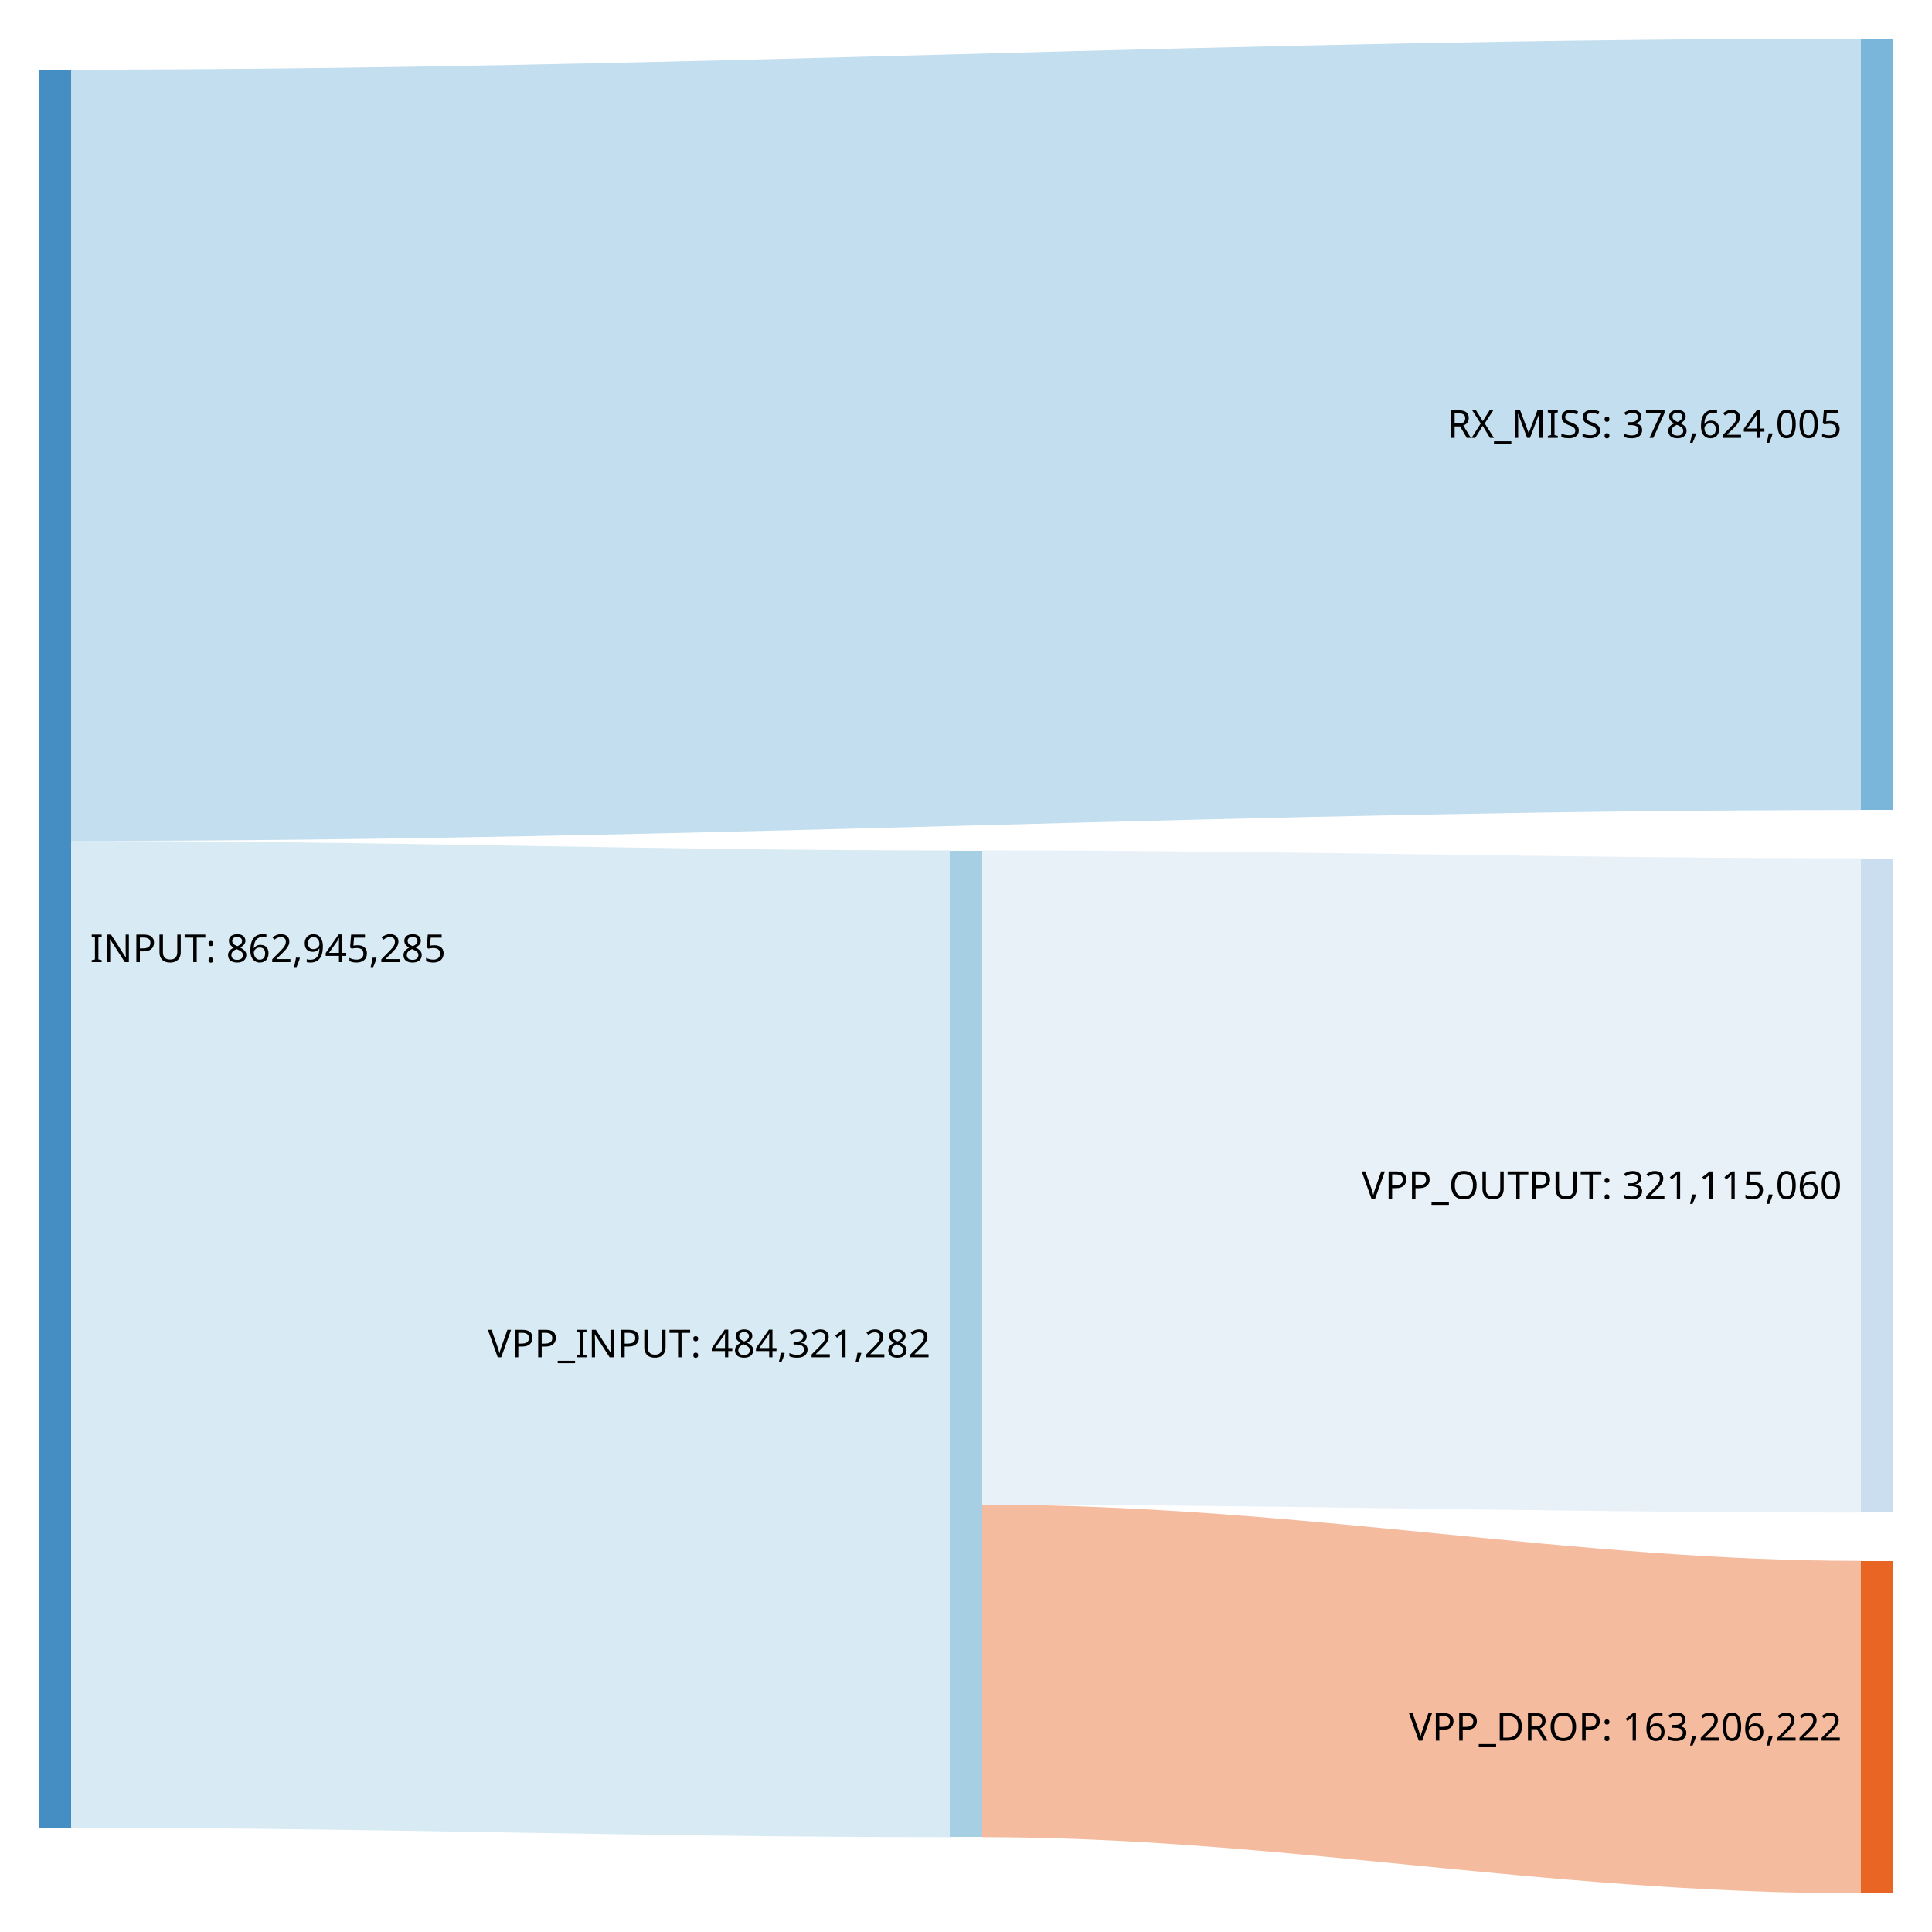
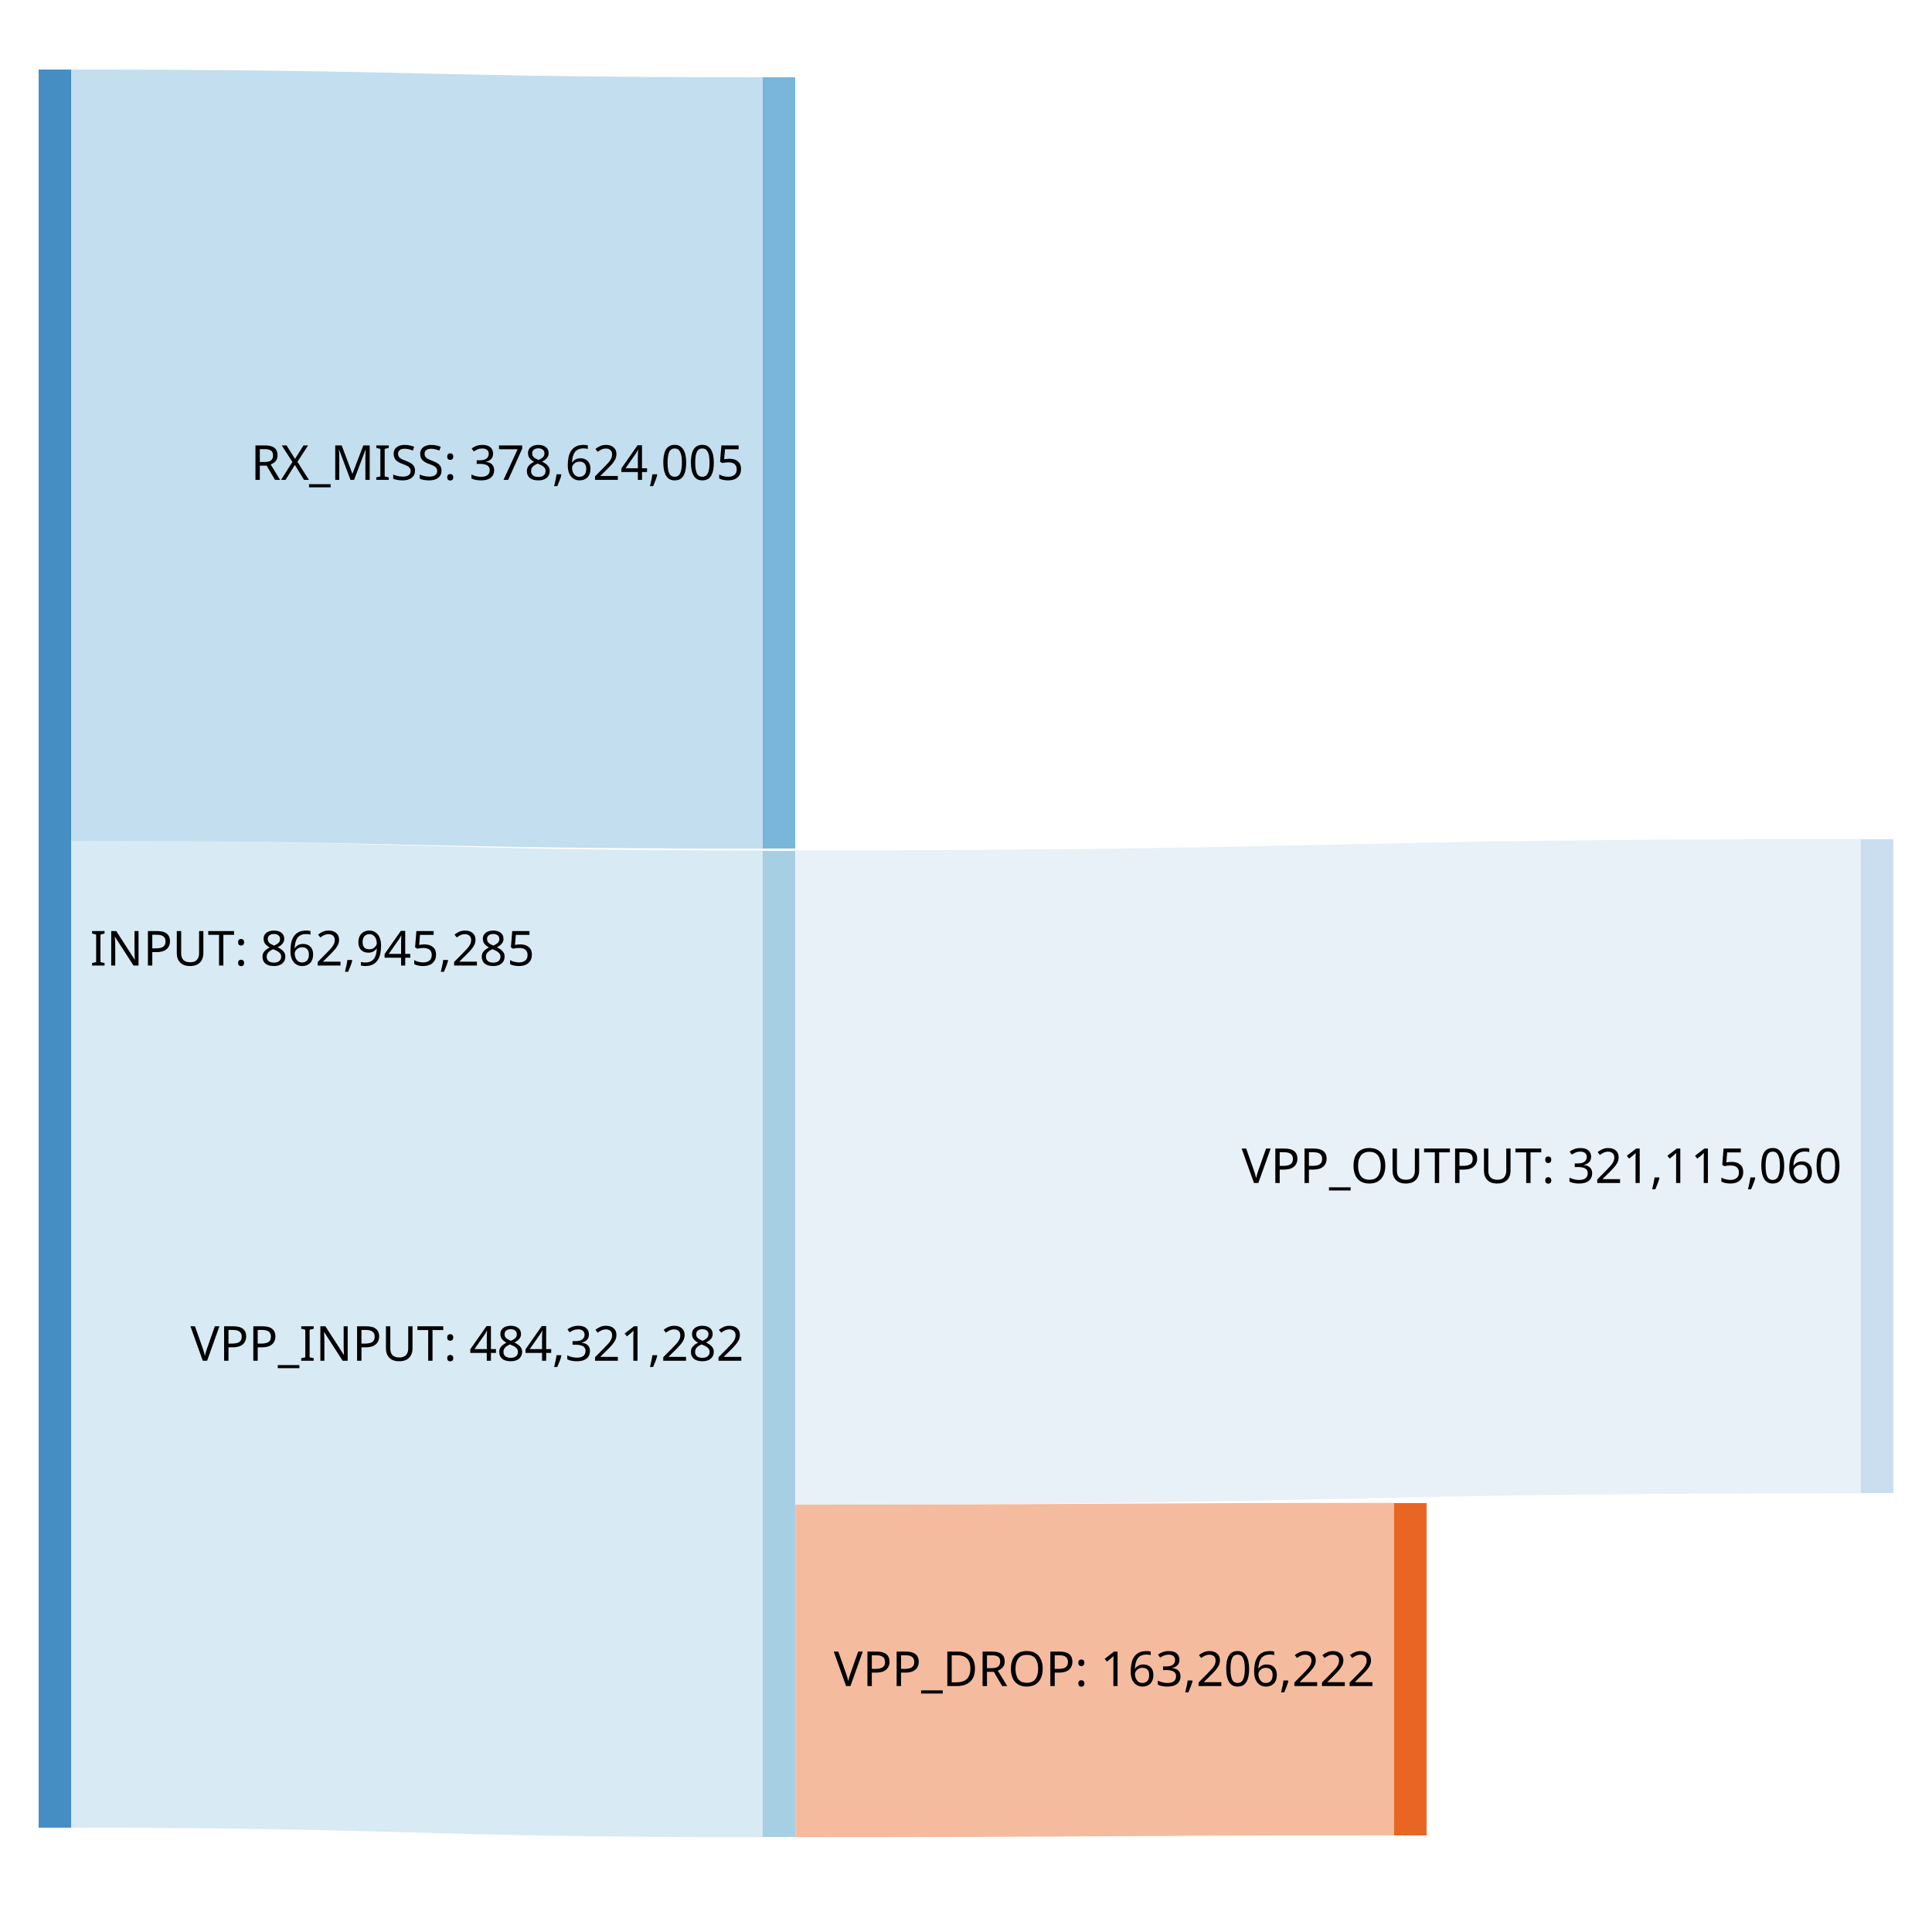
<svg xmlns="http://www.w3.org/2000/svg" id="sankey_svg" height="600" width="600" version="1.1" style="background-color: #ffffff">
  <g>
    <rect width="100%" height="100%" fill="rgb(255, 255, 255)" />
    <g transform="translate(12,12)">
      <g>
-         <path class="link" d="M10,402.385C105.55,402.385 187.45,405.341 283,405.341" style="fill: none; stroke-width: 306.438; stroke: rgb(158, 202, 225); stroke-opacity: 0.4;" />
-         <path class="link" d="M10,129.385C204.6,129.385 371.4,119.781 566,119.781" style="fill: none; stroke-width: 239.562; stroke: rgb(107, 174, 214); stroke-opacity: 0.4;" />
-         <path class="link" d="M293,353.71C388.55,353.71 470.45,356.149 566,356.149" style="fill: none; stroke-width: 203.175; stroke: rgb(198, 219, 239); stroke-opacity: 0.4;" />
-         <path class="link" d="M293,506.929C388.55,506.929 470.45,524.368 566,524.368" style="fill: none; stroke-width: 103.263; stroke: rgb(230, 85, 13); stroke-opacity: 0.4;" />
+         <path class="link" d="M10,402.385C117.5,402.385 117.5,405.341 225,405.341" style="fill: none; stroke-width: 306.438; stroke: rgb(158, 202, 225); stroke-opacity: 0.4;" />
+         <path class="link" d="M10,129.385C117.5,129.385 117.5,131.781 225,131.781" style="fill: none; stroke-width: 239.562; stroke: rgb(107, 174, 214); stroke-opacity: 0.4;" />
+         <path class="link" d="M235,353.71C400.5,353.71 400.5,350.149 566,350.149" style="fill: none; stroke-width: 203.175; stroke: rgb(198, 219, 239); stroke-opacity: 0.4;" />
+         <path class="link" d="M235,506.929C328,506.929 328,506.368 421,506.368" style="fill: none; stroke-width: 103.263; stroke: rgb(230, 85, 13); stroke-opacity: 0.4;" />
      </g>
      <g>
        <g class="node" transform="translate(0,9.604556)">
          <rect height="546" width="10" id="r0" shape-rendering="crispEdges" style="fill: rgb(49, 130, 189); fill-opacity: 0.9; stroke-width: 0; stroke: rgb(24, 63, 92);" />
-           <text x="16" y="273" dy=".35em" text-anchor="start" style="stroke-width: 0; font-family: sans-serif; font-size: 12px; font-weight: 400; fill: rgb(0, 0, 0);">INPUT: 862,945,285</text>
+           <text x="16" y="273" dy=".35em" text-anchor="start" style="stroke-width: 0; font-family: sans-serif; font-size: 15px; font-weight: 400; fill: rgb(0, 0, 0);">INPUT: 862,945,285</text>
        </g>
-         <g class="node" transform="translate(566,2.1316282072803006e-14)">
+         <g class="node" transform="translate(225,252.1221)">
+           <rect height="306.438" width="10" id="r2" shape-rendering="crispEdges" style="fill: rgb(158, 202, 225); fill-opacity: 0.9; stroke-width: 0; stroke: rgb(77, 98, 110);" />
+           <text x="-6" y="153.219" dy=".35em" text-anchor="end" style="stroke-width: 0; font-family: sans-serif; font-size: 15px; font-weight: 400; fill: rgb(0, 0, 0);">VPP_INPUT: 484,321,282</text>
+         </g>
+         <g class="node" transform="translate(225,12)">
          <rect height="239.562" width="10" id="r1" shape-rendering="crispEdges" style="fill: rgb(107, 174, 214); fill-opacity: 0.9; stroke-width: 0; stroke: rgb(52, 85, 104);" />
-           <text x="-6" y="119.781" dy=".35em" text-anchor="end" style="stroke-width: 0; font-family: sans-serif; font-size: 12px; font-weight: 400; fill: rgb(0, 0, 0);">RX_MISS: 378,624,005</text>
+           <text x="-6" y="119.781" dy=".35em" text-anchor="end" style="stroke-width: 0; font-family: sans-serif; font-size: 15px; font-weight: 400; fill: rgb(0, 0, 0);">RX_MISS: 378,624,005</text>
        </g>
-         <g class="node" transform="translate(283,252.1221)">
-           <rect height="306.438" width="10" id="r2" shape-rendering="crispEdges" style="fill: rgb(158, 202, 225); fill-opacity: 0.9; stroke-width: 0; stroke: rgb(77, 98, 110);" />
-           <text x="-6" y="153.219" dy=".35em" text-anchor="end" style="stroke-width: 0; font-family: sans-serif; font-size: 12px; font-weight: 400; fill: rgb(0, 0, 0);">VPP_INPUT: 484,321,282</text>
+         <g class="node" transform="translate(566,248.5618)">
+           <rect height="203.175" width="10" id="r3" shape-rendering="crispEdges" style="fill: rgb(198, 219, 239); fill-opacity: 0.9; stroke-width: 0; stroke: rgb(97, 107, 117);" />
+           <text x="-6" y="101.587" dy=".35em" text-anchor="end" style="stroke-width: 0; font-family: sans-serif; font-size: 15px; font-weight: 400; fill: rgb(0, 0, 0);">VPP_OUTPUT: 321,115,060</text>
        </g>
-         <g class="node" transform="translate(566,254.5618)">
-           <rect height="203.175" width="10" id="r3" shape-rendering="crispEdges" style="fill: rgb(198, 219, 239); fill-opacity: 0.9; stroke-width: 0; stroke: rgb(97, 107, 117);" />
-           <text x="-6" y="101.587" dy=".35em" text-anchor="end" style="stroke-width: 0; font-family: sans-serif; font-size: 12px; font-weight: 400; fill: rgb(0, 0, 0);">VPP_OUTPUT: 321,115,060</text>
-         </g>
-         <g class="node" transform="translate(566,472.7367)">
+         <g class="node" transform="translate(421,454.7367)">
          <rect height="103.263" width="10" id="r4" shape-rendering="crispEdges" style="fill: rgb(230, 85, 13); fill-opacity: 0.9; stroke-width: 0; stroke: rgb(112, 41, 6);" />
-           <text x="-6" y="51.632" dy=".35em" text-anchor="end" style="stroke-width: 0; font-family: sans-serif; font-size: 12px; font-weight: 400; fill: rgb(0, 0, 0);">VPP_DROP: 163,206,222</text>
+           <text x="-6" y="51.632" dy=".35em" text-anchor="end" style="stroke-width: 0; font-family: sans-serif; font-size: 15px; font-weight: 400; fill: rgb(0, 0, 0);">VPP_DROP: 163,206,222</text>
        </g>
      </g>
    </g>
  </g>
</svg>
